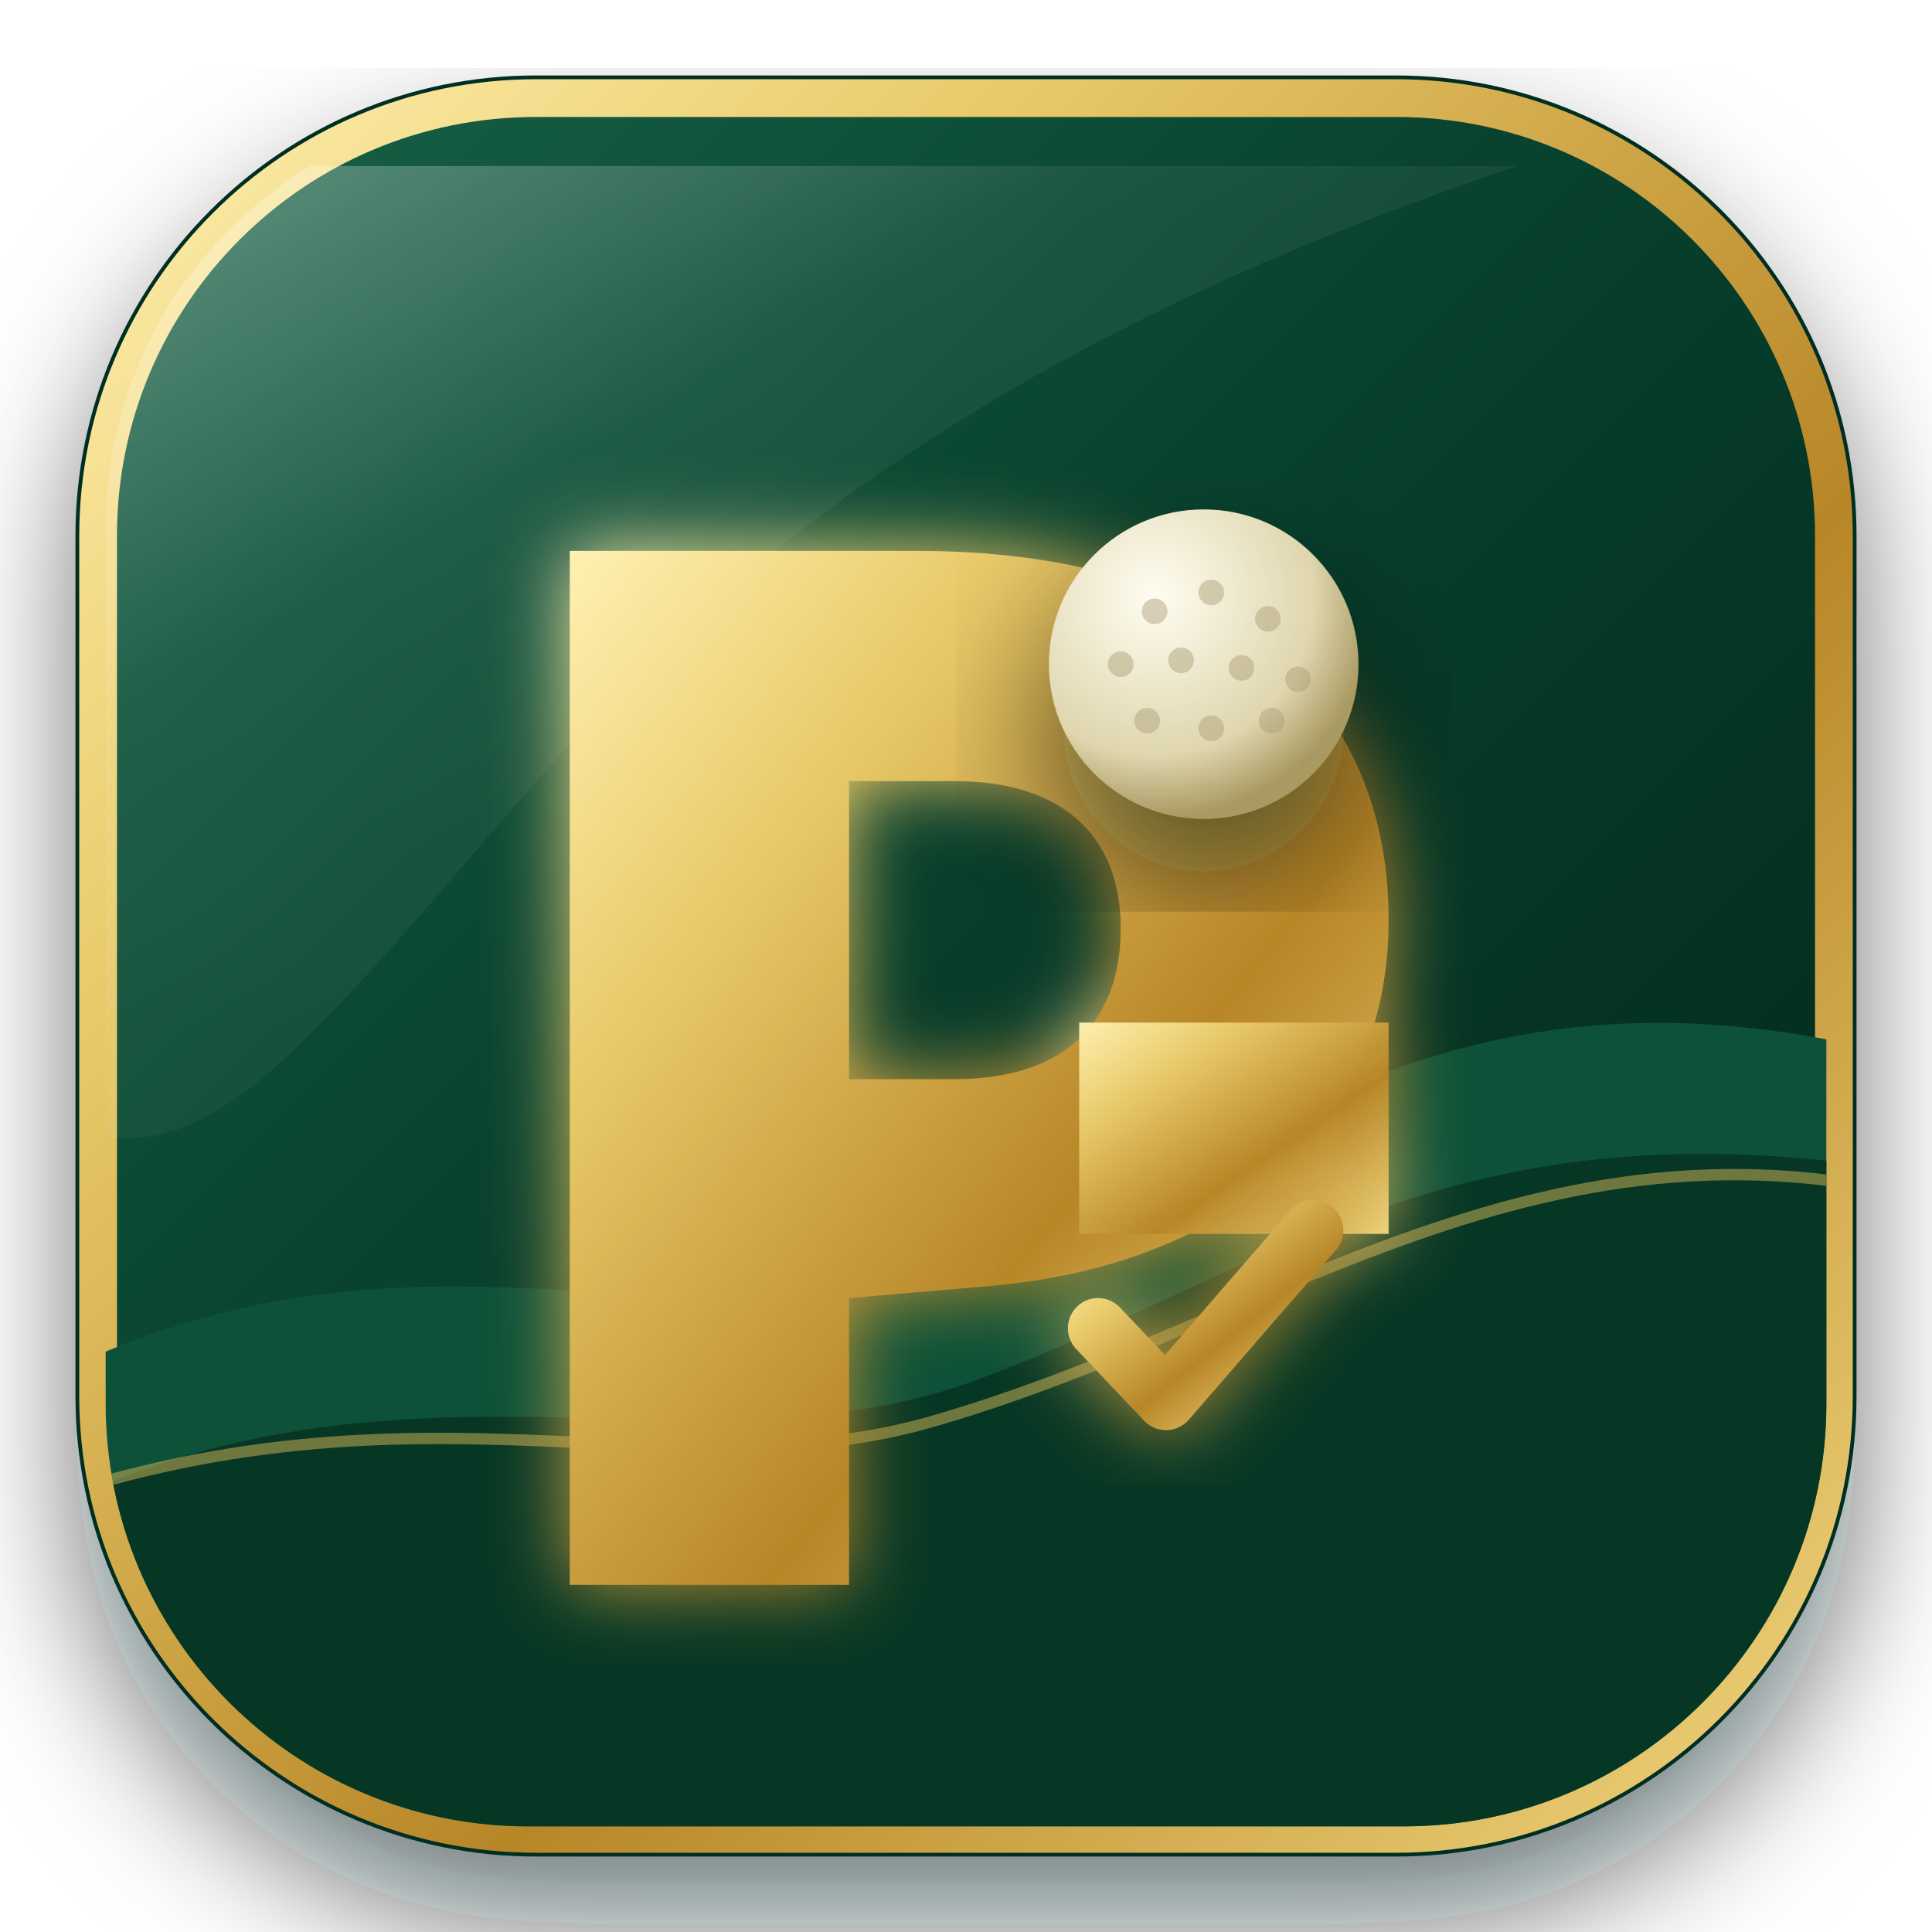
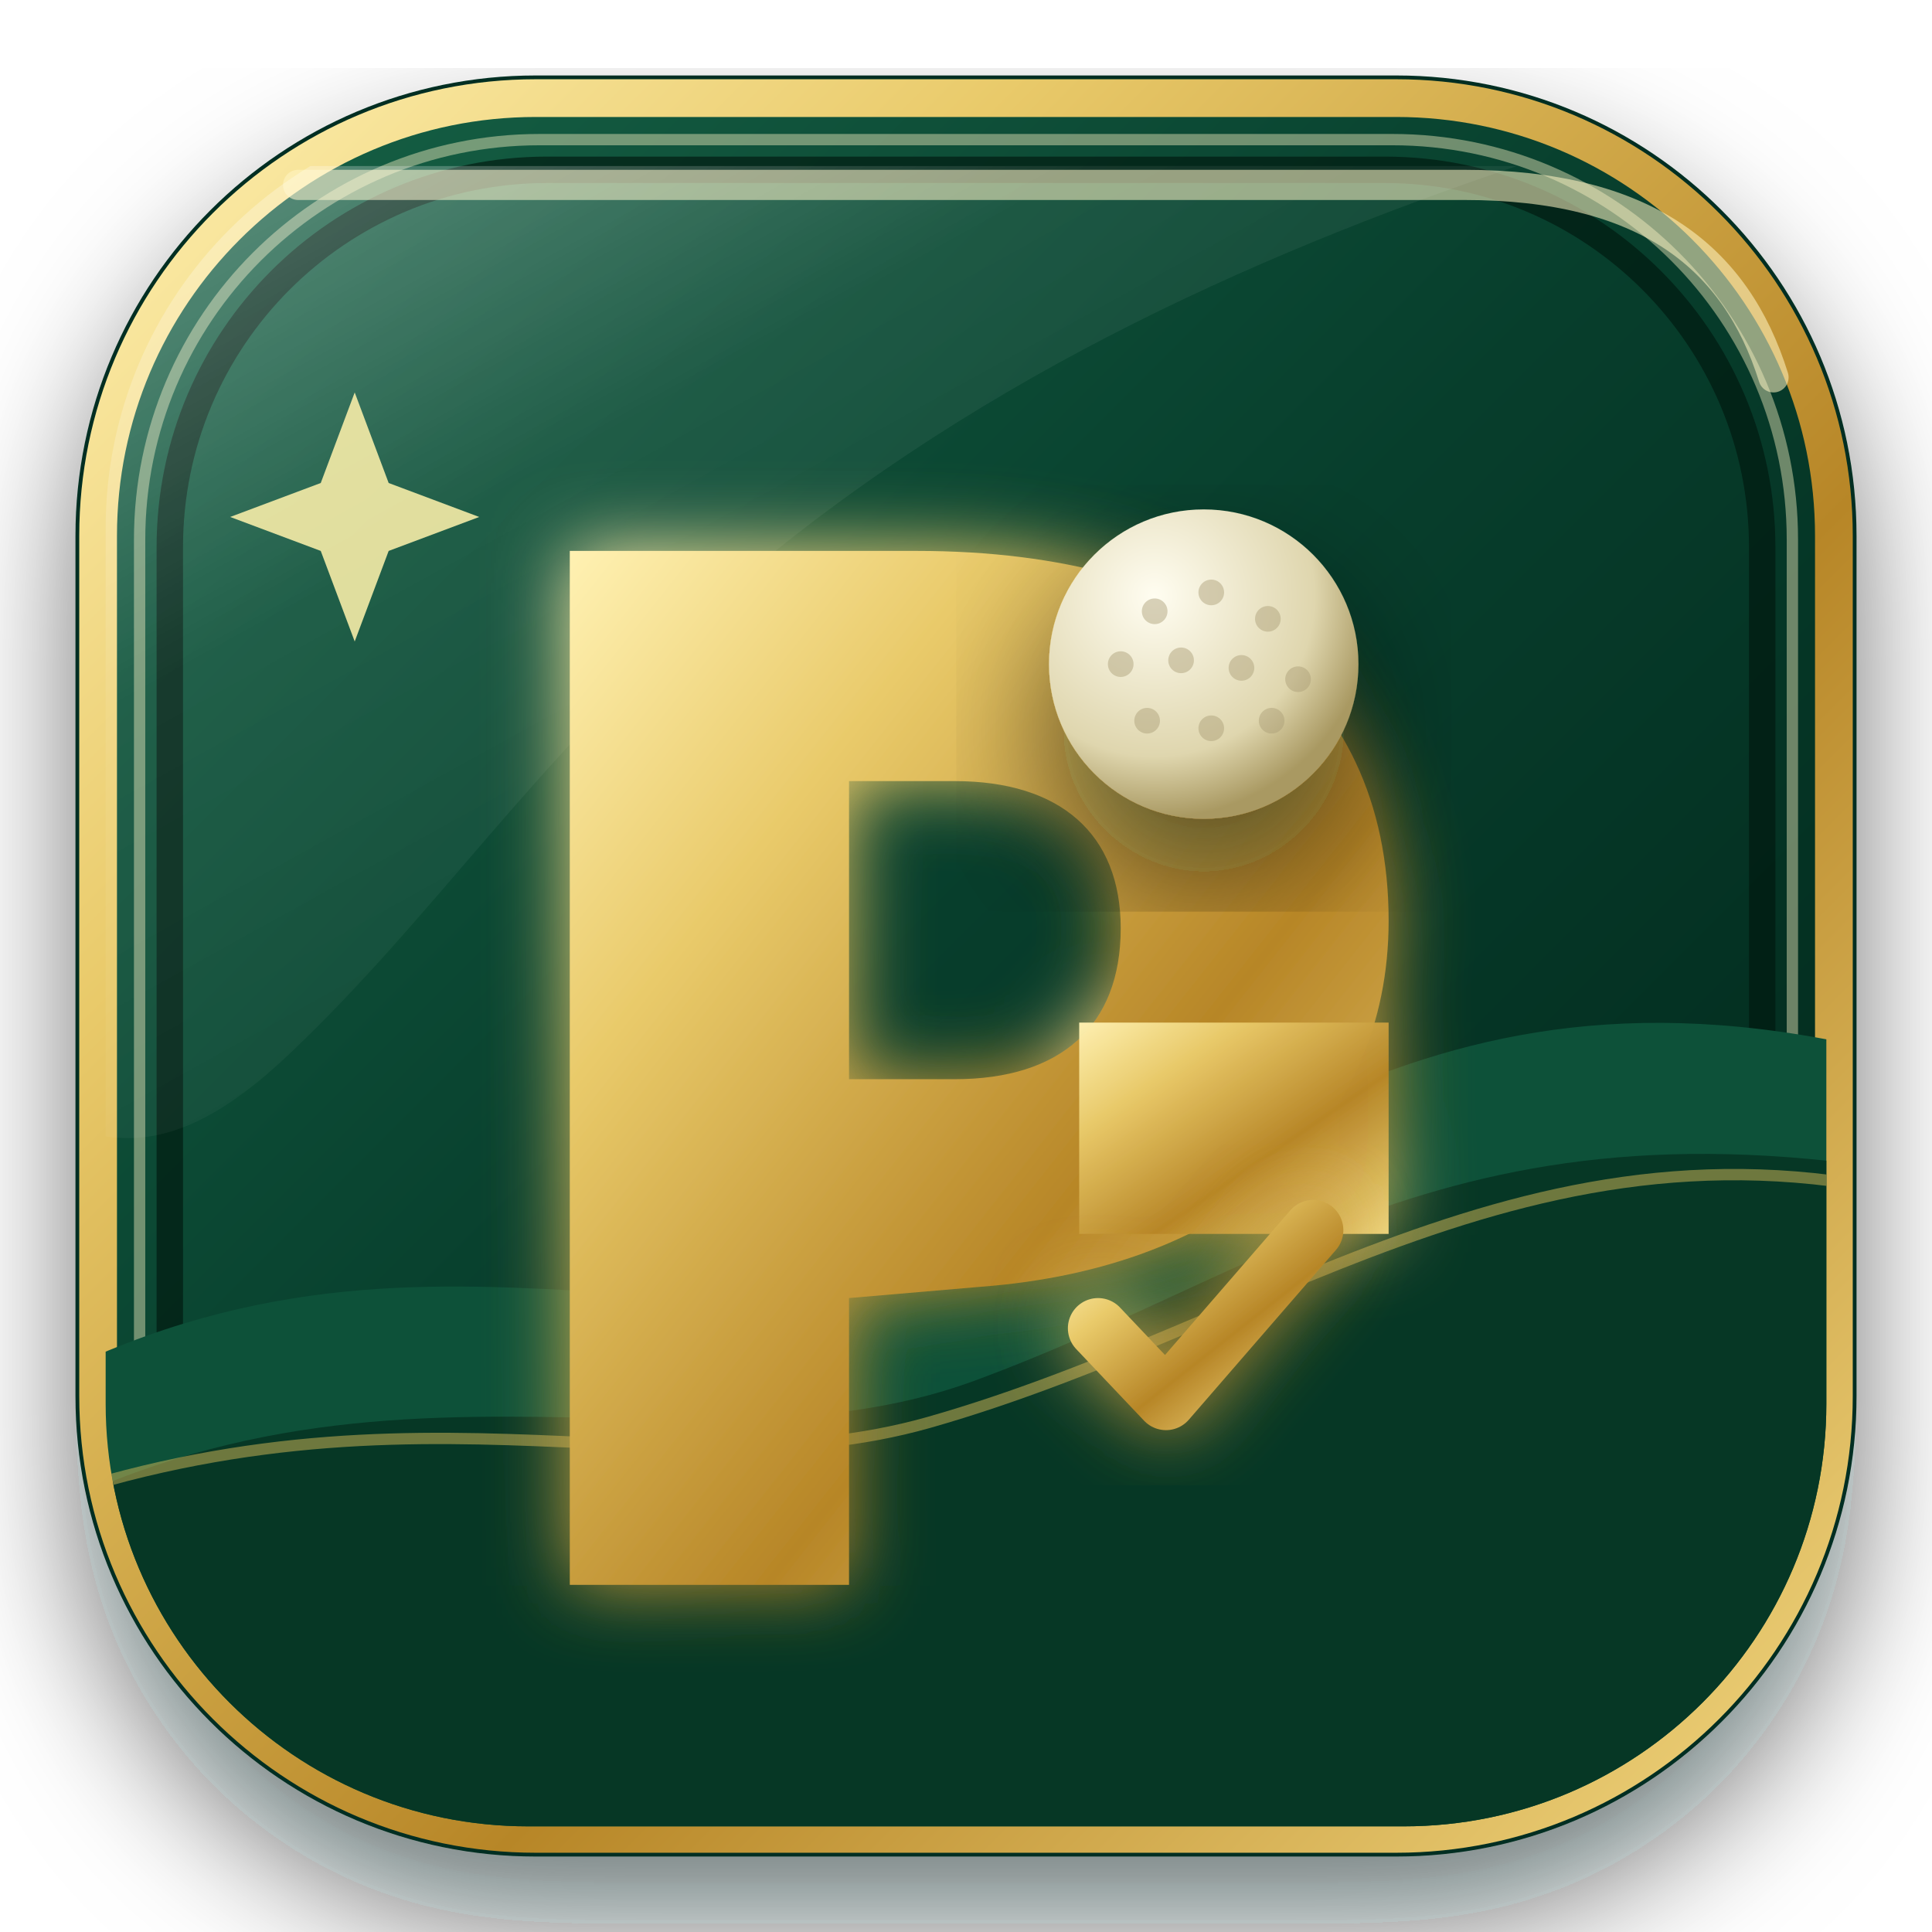
<svg xmlns="http://www.w3.org/2000/svg" viewBox="0 0 512 512" role="img" aria-labelledby="title desc">
  <defs>
    <linearGradient id="bg" x1="0" y1="0" x2="1" y2="1">
      <stop offset="0" stop-color="#176347" />
      <stop offset=".48" stop-color="#073e2c" />
      <stop offset="1" stop-color="#012318" />
    </linearGradient>
    <linearGradient id="gold" x1="0" y1="0" x2="1" y2="1">
      <stop offset="0" stop-color="#fff1b2" />
      <stop offset=".26" stop-color="#e9ca6a" />
      <stop offset=".62" stop-color="#b78627" />
      <stop offset="1" stop-color="#f2d77f" />
    </linearGradient>
    <linearGradient id="glass" x1="0" y1="0" x2=".8" y2="1">
      <stop offset="0" stop-color="#ffffff" stop-opacity=".38" />
      <stop offset=".34" stop-color="#ffffff" stop-opacity=".08" />
      <stop offset="1" stop-color="#ffffff" stop-opacity="0" />
    </linearGradient>
    <radialGradient id="ball" cx="34%" cy="28%" r="72%">
      <stop offset="0" stop-color="#fffdf1" />
      <stop offset=".72" stop-color="#dfd6ae" />
      <stop offset="1" stop-color="#a99962" />
    </radialGradient>
    <filter id="shadow" x="-30%" y="-30%" width="160%" height="160%">
      <feDropShadow dx="0" dy="18" stdDeviation="18" flood-color="#00150d" flood-opacity=".55" />
    </filter>
    <filter id="glow" x="-50%" y="-50%" width="200%" height="200%">
      <feGaussianBlur stdDeviation="10" result="b" />
      <feMerge>
        <feMergeNode in="b" />
        <feMergeNode in="SourceGraphic" />
      </feMerge>
    </filter>
    <clipPath id="clip">
      <rect x="28" y="28" width="456" height="456" rx="112" />
    </clipPath>
  </defs>
  <rect x="20" y="20" width="472" height="472" rx="122" fill="#052d20" filter="url(#shadow)" />
  <rect x="26" y="26" width="460" height="460" rx="116" fill="url(#bg)" stroke="url(#gold)" stroke-width="10" />
+   <rect x="37" y="37" width="438" height="438" rx="106" fill="none" stroke="#fff5c7" stroke-opacity=".42" stroke-width="3" />
+   <rect x="45" y="45" width="422" height="422" rx="100" fill="none" stroke="#00180f" stroke-opacity=".65" stroke-width="7" />
+   <path d="M79 49h309c48 0 72 19 82 51" fill="none" stroke="#fff4c2" stroke-opacity=".56" stroke-width="8" stroke-linecap="round" />
+   <path d="M55 378c8 53 27 79 68 91" fill="none" stroke="#edc565" stroke-opacity=".42" stroke-width="6" stroke-linecap="round" />
  <g clip-path="url(#clip)">
    <path d="M-30 392C90 302 172 365 258 335c79-28 134-99 284-43v235H-30Z" fill="#0d5139" />
    <path d="M-30 427c112-86 206-31 288-61 87-32 137-84 284-48v209H-30Z" fill="#063725" />
    <path d="M-6 404c110-44 181-7 252-27 95-27 167-91 280-55" fill="none" stroke="#d7ba58" stroke-opacity=".5" stroke-width="3" />
    <path d="M52 44h350c-71 24-147 58-212 115-48 42-75 84-113 120-23 22-38 24-50 22V92c0-28 9-42 25-48Z" fill="url(#glass)" opacity=".85" />
  </g>
  <g filter="url(#glow)" fill="url(#gold)">
    <path d="M151 146h92c77 0 125 35 125 98 0 55-42 92-108 97l-35 3v76h-74V146Zm74 61v79h28c28 0 44-14 44-40 0-25-16-39-44-39h-28Z" />
    <path d="M286 271h82v56h-82z" opacity=".98" />
  </g>
  <g transform="translate(319 176)" filter="url(#shadow)">
    <circle r="41" fill="url(#ball)" />
    <g fill="#a99e76" opacity=".46">
      <circle cx="-13" cy="-14" r="3.4" />
      <circle cx="2" cy="-19" r="3.4" />
      <circle cx="17" cy="-12" r="3.4" />
      <circle cx="-22" cy="0" r="3.4" />
      <circle cx="-6" cy="-1" r="3.4" />
      <circle cx="10" cy="1" r="3.4" />
      <circle cx="25" cy="4" r="3.4" />
      <circle cx="-15" cy="15" r="3.4" />
      <circle cx="2" cy="17" r="3.4" />
      <circle cx="18" cy="15" r="3.4" />
    </g>
  </g>
+   <path d="M85 128l9-24 9 24 24 9-24 9-9 24-9-24-24-9Z" fill="#fff2ac" opacity=".86" />
  <g transform="translate(316 350)" stroke="url(#gold)" stroke-width="16" stroke-linecap="round" stroke-linejoin="round" fill="none" filter="url(#glow)">
    <path d="m-25 2 18 19 39-45" />
  </g>
</svg>
